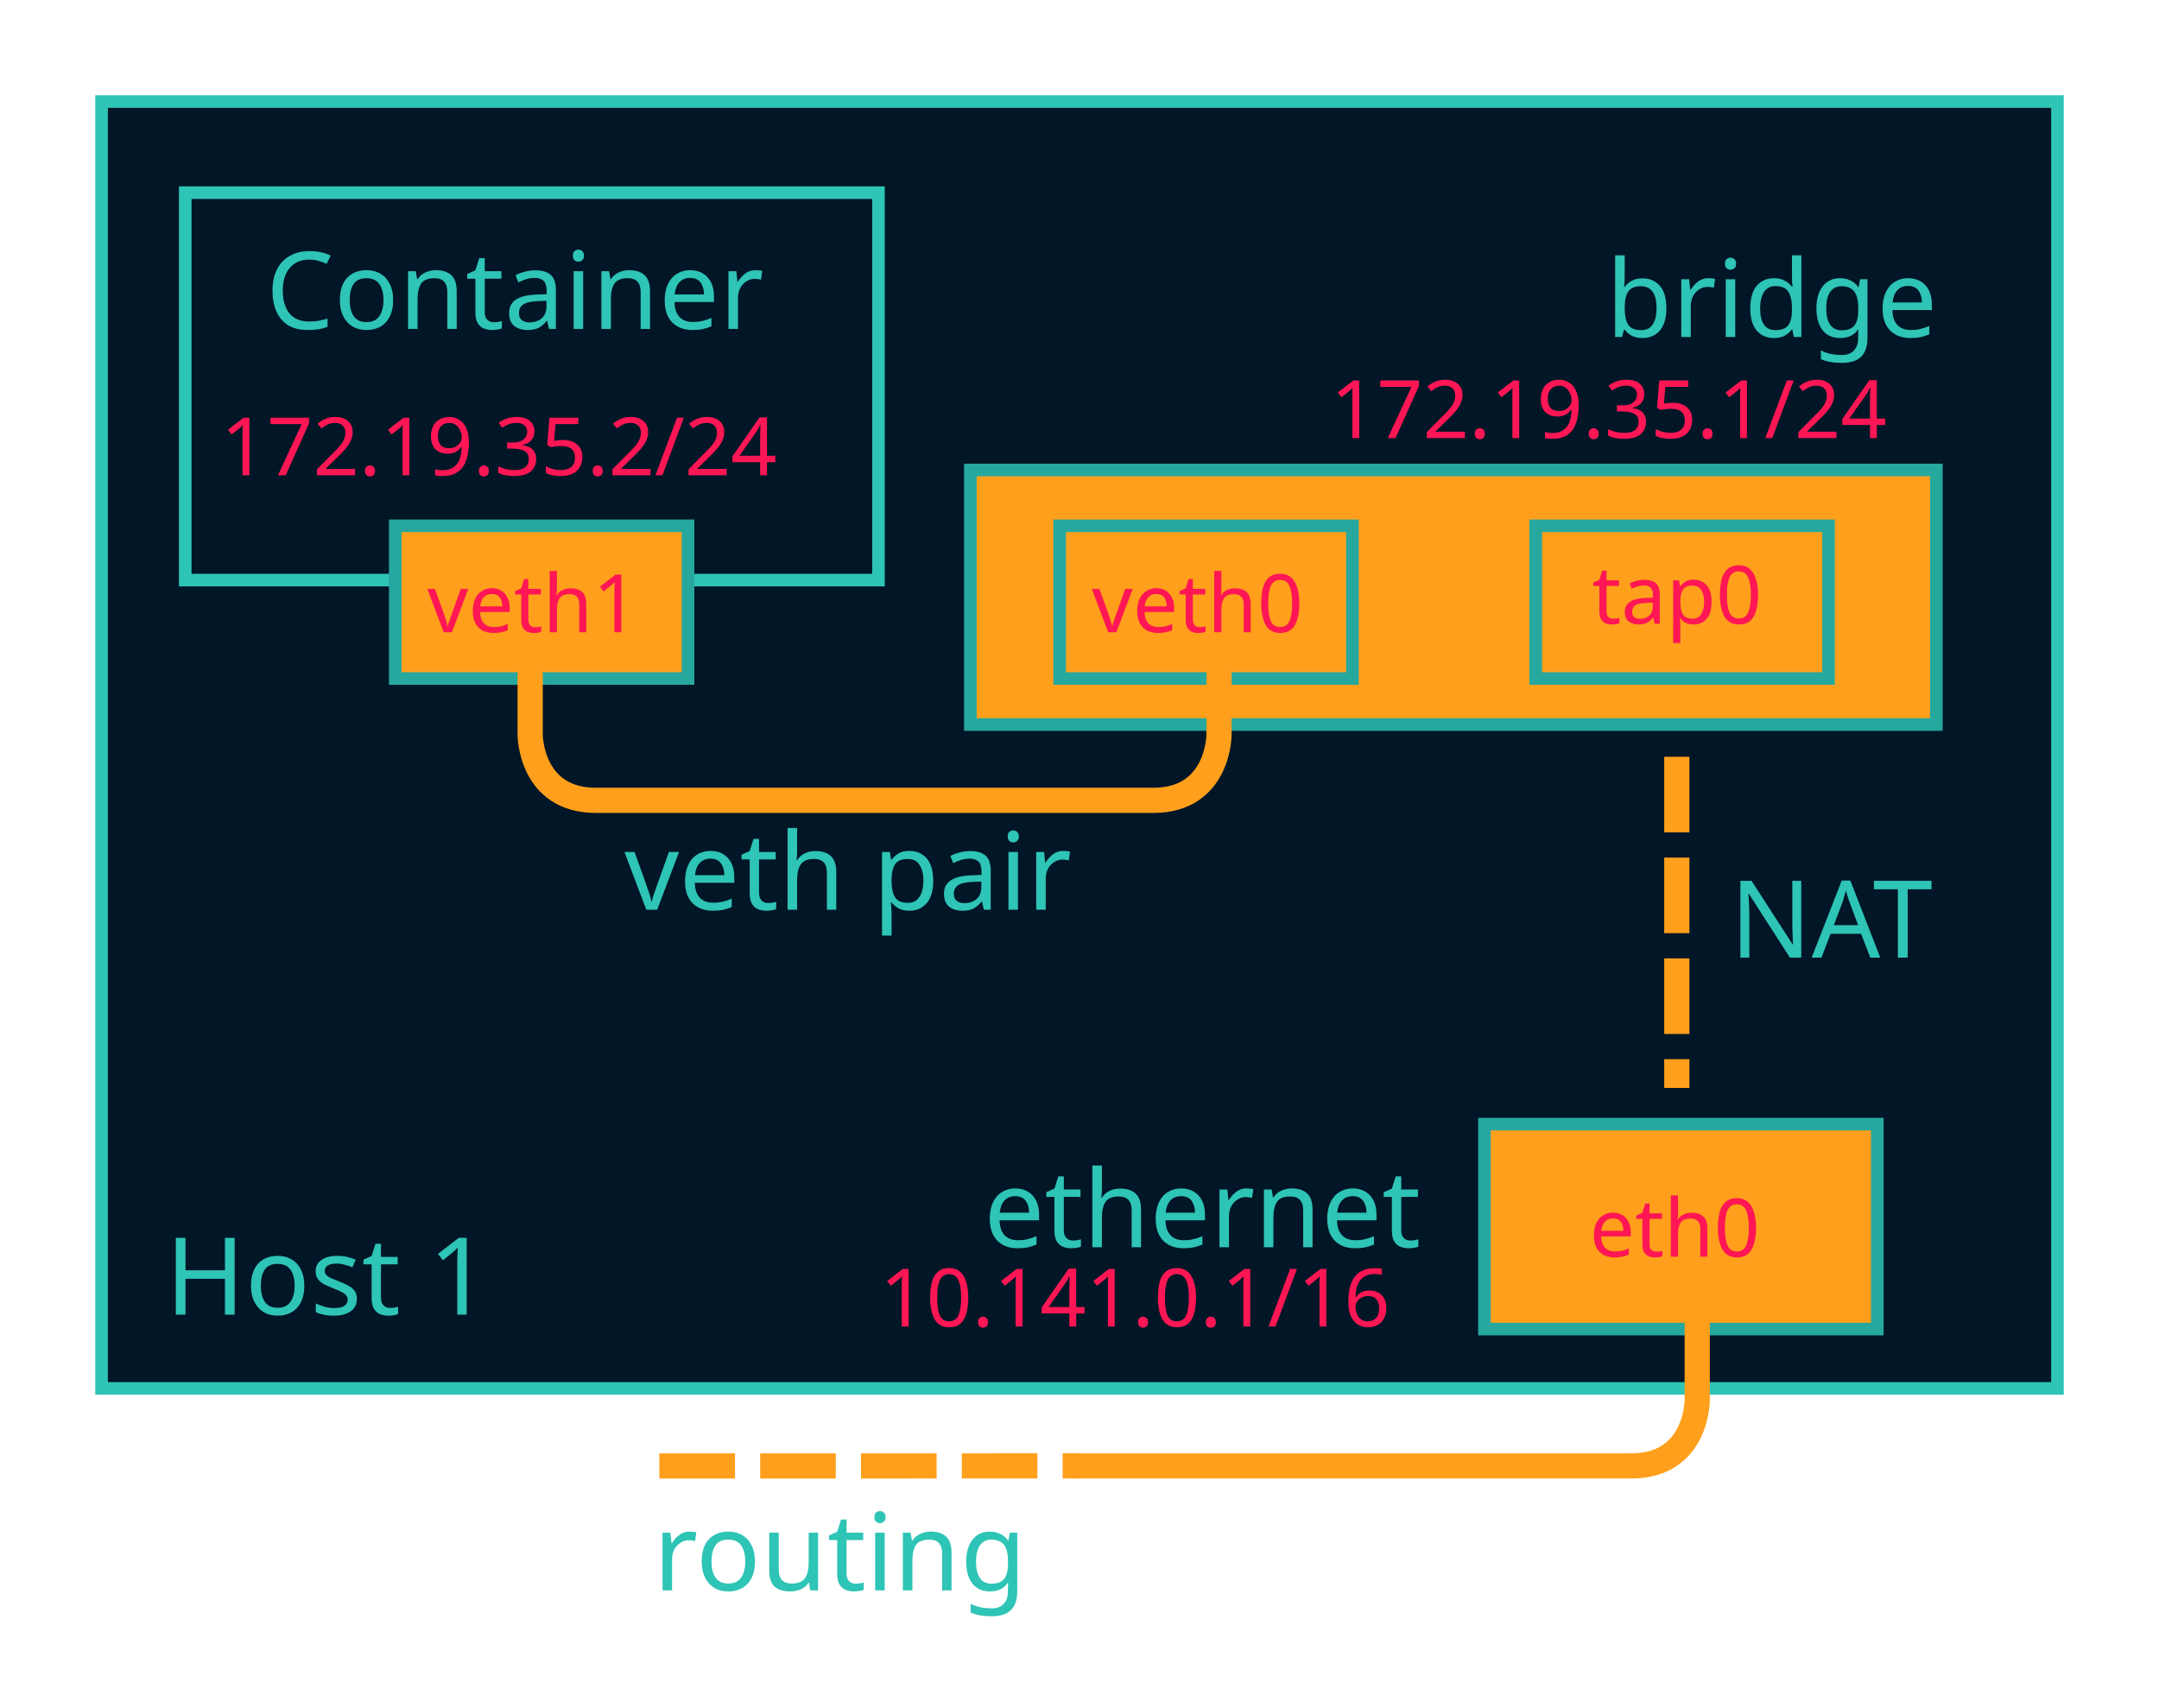
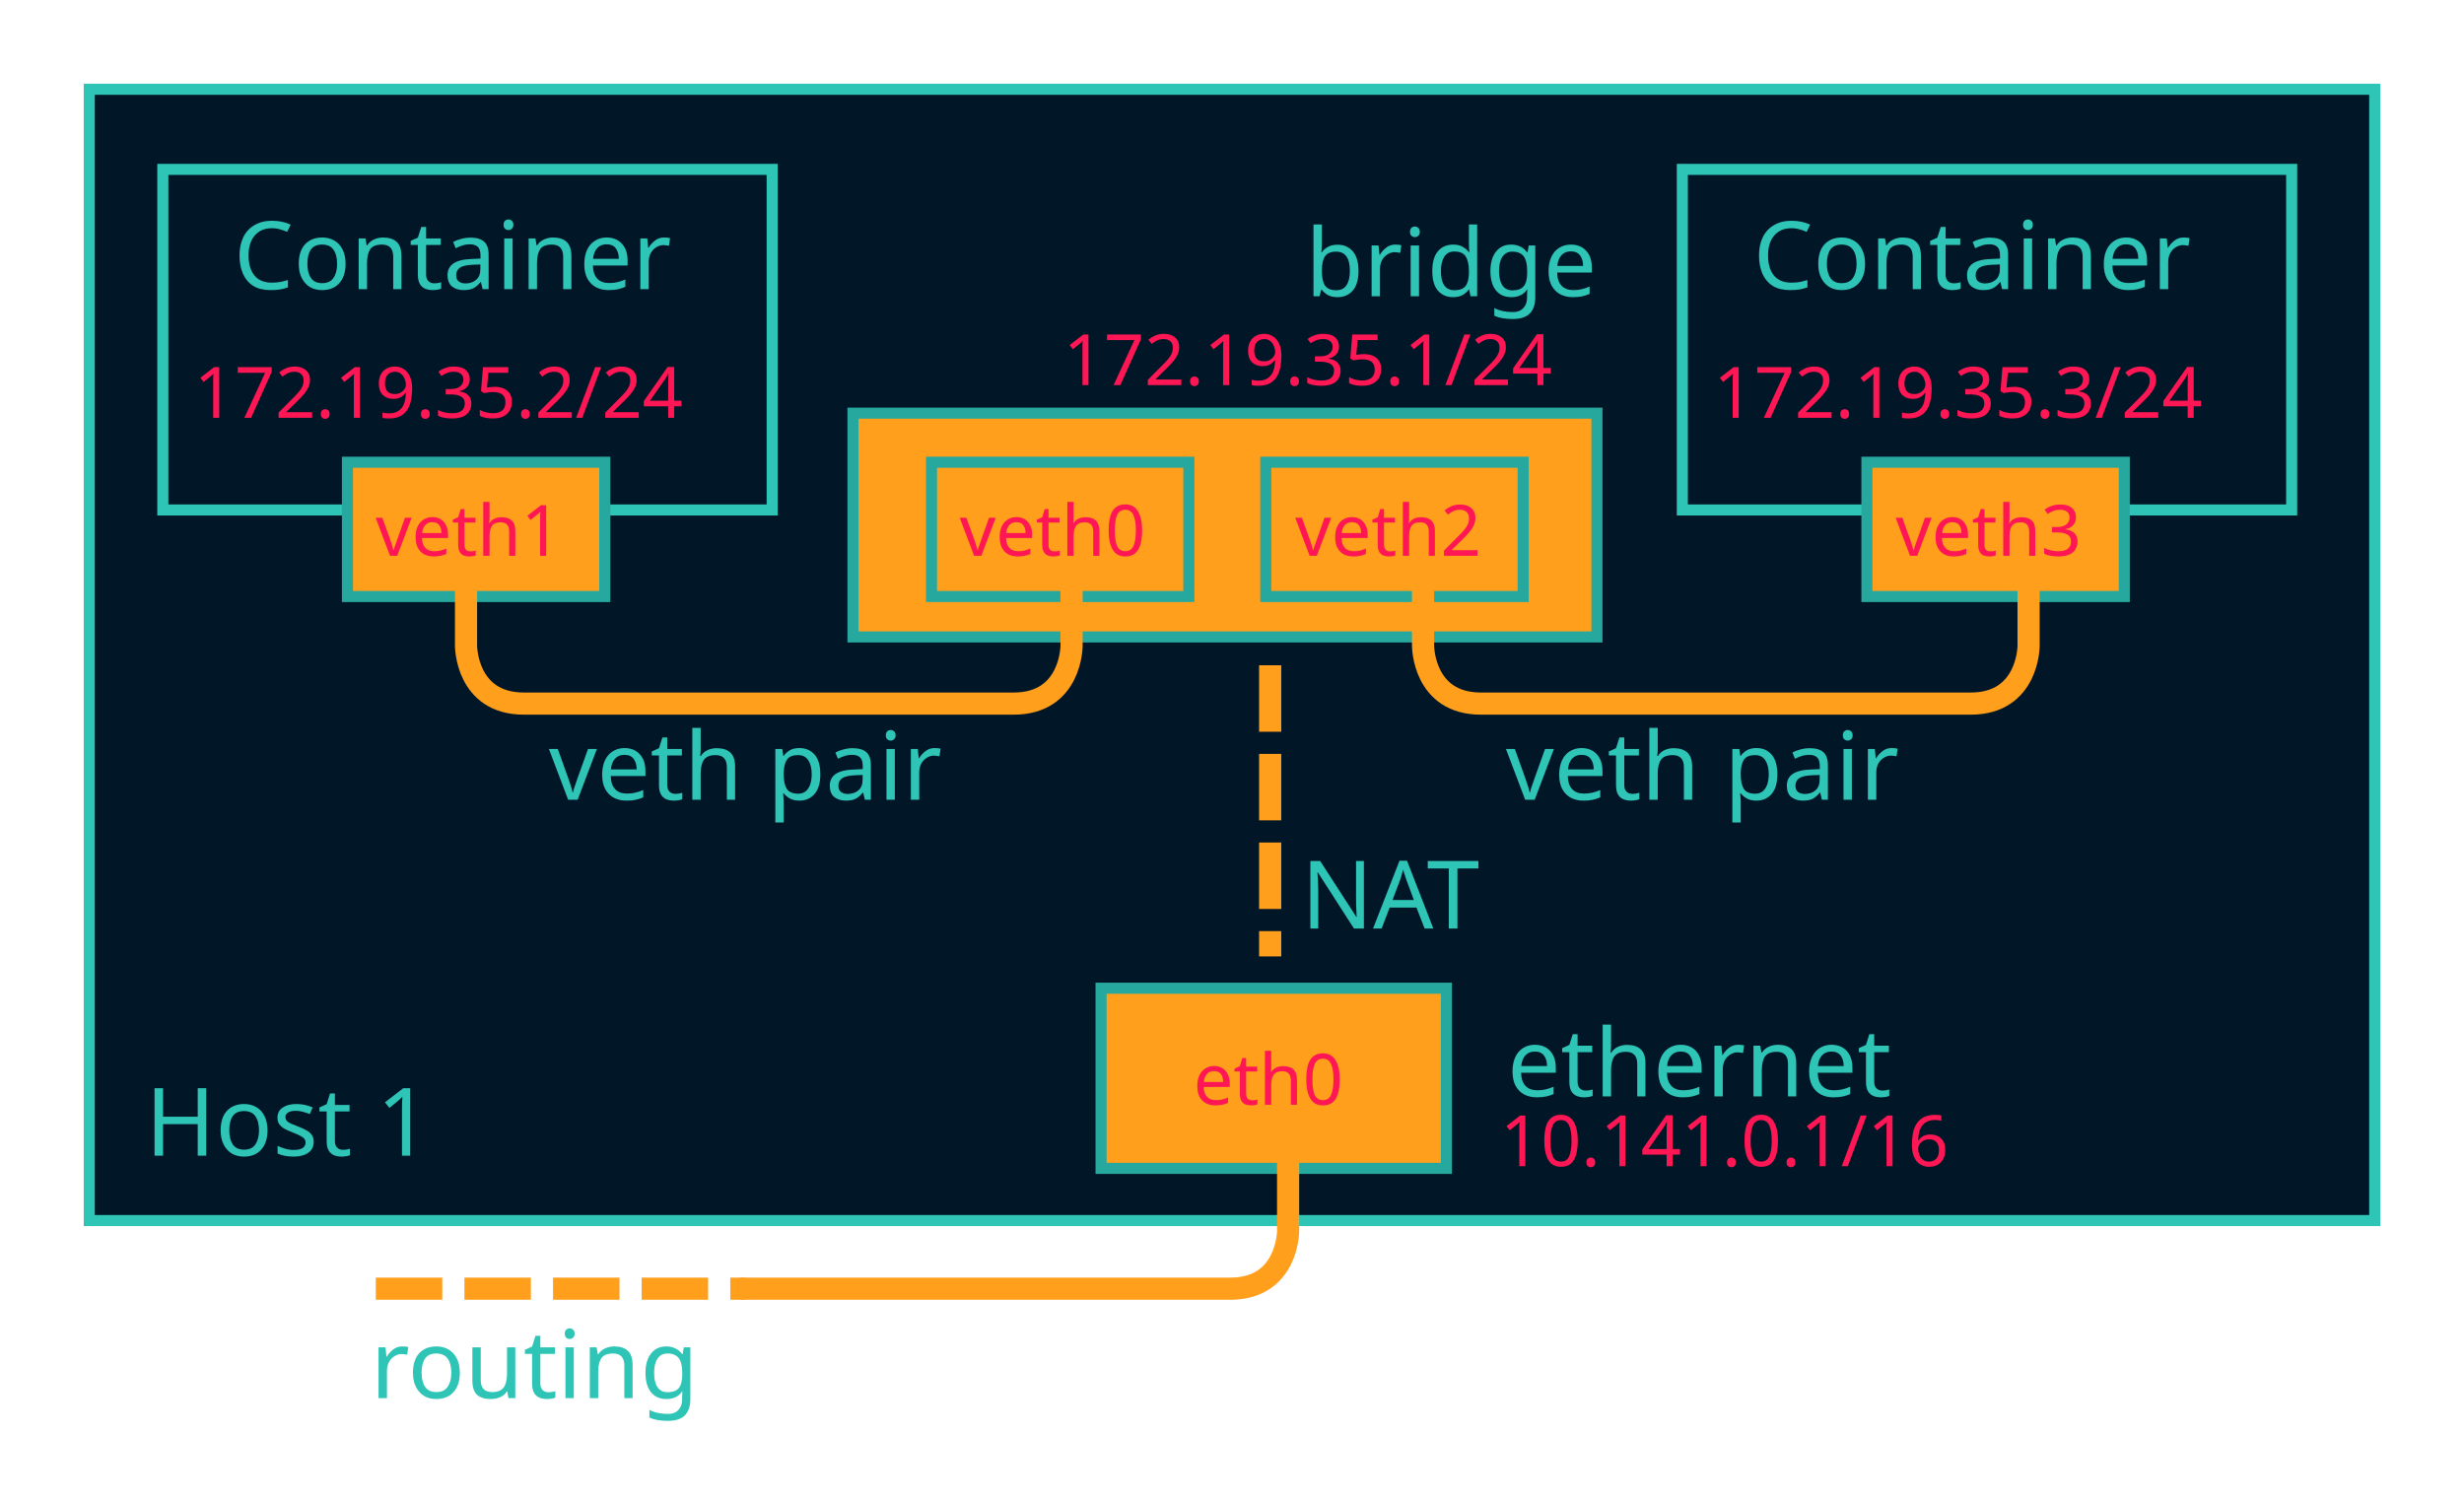
- <svg xmlns="http://www.w3.org/2000/svg" width="226.662mm" height="179.333mm" viewBox="0 0 226.662 179.333" version="1.1" id="svg5296">
+ <svg xmlns="http://www.w3.org/2000/svg" width="294.281mm" height="179.333mm" viewBox="0 0 294.281 179.333" version="1.1" id="svg5296">
  <defs id="defs5290" />
  <g id="layer1" transform="translate(1.415881,-15.70299)">
-     <rect style="fill:#011627;fill-opacity:1;stroke:#2ec4b6;stroke-width:1.323;stroke-miterlimit:4;stroke-dasharray:none;stroke-opacity:1" id="rect5178" width="205.339" height="135.117" x="9.246" y="26.364" />
+     <rect style="fill:#011627;fill-opacity:1;stroke:#2ec4b6;stroke-width:1.323;stroke-miterlimit:4;stroke-dasharray:none;stroke-opacity:1" id="rect5178" width="272.958" height="135.117" x="9.246" y="26.364" rx="0" ry="0" />
    <rect y="35.933" x="18.032" height="40.679" width="72.776" id="rect5942" style="fill:#011627;fill-opacity:1;stroke:#2ec4b6;stroke-width:1.323;stroke-miterlimit:4;stroke-dasharray:none;stroke-opacity:1" />
    <text xml:space="preserve" style="font-style:normal;font-weight:normal;font-size:4.233px;line-height:125%;font-family:sans-serif;letter-spacing:0px;word-spacing:0px;fill:#2ec4b6;fill-opacity:1;stroke:none;stroke-width:0.265px;stroke-linecap:butt;stroke-linejoin:miter;stroke-opacity:1" x="26.504" y="50.244" id="text5182">
      <tspan x="26.504" y="50.244" style="font-style:normal;font-size:11.289px;fill:#2ec4b6;fill-opacity:1;stroke-width:0.265px" id="tspan5180">Container</tspan>
    </text>
    <text xml:space="preserve" style="font-style:normal;font-weight:normal;font-size:4.233px;line-height:125%;font-family:sans-serif;letter-spacing:0px;word-spacing:0px;fill:#ff1654;fill-opacity:1;stroke:none;stroke-width:0.265px;stroke-linecap:butt;stroke-linejoin:miter;stroke-opacity:1" x="21.767" y="65.605" id="text5176">
      <tspan x="21.767" y="65.605" style="font-style:normal;font-size:8.467px;fill:#ff1654;fill-opacity:1;stroke-width:0.265px" id="tspan5174">172.19.35.2/24</tspan>
    </text>
    <rect style="fill:#ff9f1c;fill-opacity:1;stroke:#27a89f;stroke-width:1.323;stroke-miterlimit:4;stroke-dasharray:none;stroke-dashoffset:0;stroke-opacity:1" id="rect5898" width="30.736" height="16.036" x="40.08" y="70.911" />
    <text id="text5902" y="82.086" x="43.45" style="font-style:normal;font-weight:normal;font-size:8.467px;line-height:125%;font-family:sans-serif;letter-spacing:0px;word-spacing:0px;fill:#ff1654;fill-opacity:1;stroke:none;stroke-width:2.646;stroke-linecap:butt;stroke-linejoin:miter;stroke-miterlimit:4;stroke-dasharray:none;stroke-opacity:1" xml:space="preserve">
      <tspan id="tspan5900" style="font-style:normal;font-size:8.467px;fill:#ff1654;fill-opacity:1;stroke-width:2.646;stroke-miterlimit:4;stroke-dasharray:none" y="82.086" x="43.45">veth1</tspan>
    </text>
-     <rect style="fill:#ff9f1c;fill-opacity:1;stroke:#27a89f;stroke-width:1.323;stroke-miterlimit:4;stroke-dasharray:none;stroke-dashoffset:0;stroke-opacity:1" id="rect5973" width="101.414" height="26.727" x="100.458" y="65.05" />
+     <rect style="fill:#ff9f1c;fill-opacity:1;stroke:#27a89f;stroke-width:1.323;stroke-miterlimit:4;stroke-dasharray:none;stroke-dashoffset:0;stroke-opacity:1" id="rect5973" width="88.852" height="26.727" x="100.458" y="65.05" />
    <rect y="70.911" x="109.837" height="16.036" width="30.736" id="rect5904" style="fill:#ff9f1c;fill-opacity:1;stroke:#27a89f;stroke-width:1.323;stroke-miterlimit:4;stroke-dasharray:none;stroke-dashoffset:0;stroke-opacity:1" />
    <text xml:space="preserve" style="font-style:normal;font-weight:normal;font-size:8.467px;line-height:125%;font-family:sans-serif;letter-spacing:0px;word-spacing:0px;fill:#ff1654;fill-opacity:1;stroke:none;stroke-width:2.646;stroke-linecap:butt;stroke-linejoin:miter;stroke-miterlimit:4;stroke-dasharray:none;stroke-opacity:1" x="113.208" y="82.086" id="text5908">
      <tspan x="113.208" y="82.086" style="font-style:normal;font-size:8.467px;fill:#ff1654;fill-opacity:1;stroke-width:2.646;stroke-miterlimit:4;stroke-dasharray:none" id="tspan5906">veth0</tspan>
    </text>
    <path style="fill:none;fill-rule:evenodd;stroke:#ff9f1c;stroke-width:2.646;stroke-linecap:butt;stroke-linejoin:miter;stroke-miterlimit:4;stroke-dasharray:none;stroke-opacity:1" d="m 54.243,84.06 v 8.779 c 0,0 0,6.898 6.898,6.898 21.461,0 37.063,0 58.524,0 6.898,0 6.898,-6.898 6.898,-6.898 v -8.779" id="path5256" />
    <text id="text5965" y="111.219" x="64.142" style="font-style:normal;font-weight:normal;font-size:4.233px;line-height:125%;font-family:sans-serif;letter-spacing:0px;word-spacing:0px;fill:#2ec4b6;fill-opacity:1;stroke:none;stroke-width:0.265px;stroke-linecap:butt;stroke-linejoin:miter;stroke-opacity:1" xml:space="preserve">
      <tspan id="tspan5963" style="font-style:normal;font-size:11.289px;fill:#2ec4b6;fill-opacity:1;stroke-width:0.265px" y="111.219" x="64.142">veth pair</tspan>
    </text>
-     <rect style="fill:#ff9f1c;fill-opacity:1;stroke:#27a89f;stroke-width:1.323;stroke-miterlimit:4;stroke-dasharray:none;stroke-dashoffset:0;stroke-opacity:1" id="rect5967" width="30.736" height="16.036" x="159.816" y="70.911" />
-     <text id="text5971" y="81.191" x="165.713" style="font-style:normal;font-weight:normal;font-size:8.467px;line-height:125%;font-family:sans-serif;letter-spacing:0px;word-spacing:0px;fill:#ff1654;fill-opacity:1;stroke:none;stroke-width:2.646;stroke-linecap:butt;stroke-linejoin:miter;stroke-miterlimit:4;stroke-dasharray:none;stroke-opacity:1" xml:space="preserve">
-       <tspan id="tspan5969" style="font-style:normal;font-size:8.467px;fill:#ff1654;fill-opacity:1;stroke-width:2.646;stroke-miterlimit:4;stroke-dasharray:none" y="81.191" x="165.713">tap0</tspan>
+     <rect style="fill:#ff9f1c;fill-opacity:1;stroke:#27a89f;stroke-width:1.323;stroke-miterlimit:4;stroke-dasharray:none;stroke-dashoffset:0;stroke-opacity:1" id="rect5967" width="30.736" height="16.036" x="149.762" y="70.911" />
+     <text id="text5971" y="82.086" x="153.276" style="font-style:normal;font-weight:normal;font-size:8.467px;line-height:125%;font-family:sans-serif;letter-spacing:0px;word-spacing:0px;fill:#ff1654;fill-opacity:1;stroke:none;stroke-width:2.646;stroke-linecap:butt;stroke-linejoin:miter;stroke-miterlimit:4;stroke-dasharray:none;stroke-opacity:1" xml:space="preserve">
+       <tspan id="tspan5969" style="font-style:normal;font-size:8.467px;fill:#ff1654;fill-opacity:1;stroke-width:2.646;stroke-miterlimit:4;stroke-dasharray:none" y="82.086" x="153.276">veth2</tspan>
    </text>
-     <text xml:space="preserve" style="font-style:normal;font-weight:normal;font-size:4.233px;line-height:125%;font-family:sans-serif;letter-spacing:0px;word-spacing:0px;fill:#2ec4b6;fill-opacity:1;stroke:none;stroke-width:0.265px;stroke-linecap:butt;stroke-linejoin:miter;stroke-opacity:1" x="167.201" y="51.088" id="text5977">
-       <tspan x="167.201" y="51.088" style="font-style:normal;font-size:11.289px;fill:#2ec4b6;fill-opacity:1;stroke-width:0.265px" id="tspan5975">bridge</tspan>
+     <text xml:space="preserve" style="font-style:normal;font-weight:normal;font-size:4.233px;line-height:125%;font-family:sans-serif;letter-spacing:0px;word-spacing:0px;fill:#2ec4b6;fill-opacity:1;stroke:none;stroke-width:0.265px;stroke-linecap:butt;stroke-linejoin:miter;stroke-opacity:1" x="154.502" y="51.088" id="text5977">
+       <tspan x="154.502" y="51.088" style="font-style:normal;font-size:11.289px;fill:#2ec4b6;fill-opacity:1;stroke-width:0.265px" id="tspan5975">bridge</tspan>
    </text>
-     <rect y="133.732" x="154.428" height="21.519" width="41.245" id="rect5979" style="fill:#ff9f1c;fill-opacity:1;stroke:#27a89f;stroke-width:1.323;stroke-miterlimit:4;stroke-dasharray:none;stroke-dashoffset:0;stroke-opacity:1" />
-     <text xml:space="preserve" style="font-style:normal;font-weight:normal;font-size:8.467px;line-height:125%;font-family:sans-serif;letter-spacing:0px;word-spacing:0px;fill:#ff1654;fill-opacity:1;stroke:none;stroke-width:2.646;stroke-linecap:butt;stroke-linejoin:miter;stroke-miterlimit:4;stroke-dasharray:none;stroke-opacity:1" x="165.451" y="147.648" id="text5983">
-       <tspan x="165.451" y="147.648" style="font-style:normal;font-size:8.467px;fill:#ff1654;fill-opacity:1;stroke-width:2.646;stroke-miterlimit:4;stroke-dasharray:none" id="tspan5981">eth0</tspan>
+     <rect y="133.732" x="130.087" height="21.519" width="41.245" id="rect5979" style="fill:#ff9f1c;fill-opacity:1;stroke:#27a89f;stroke-width:1.323;stroke-miterlimit:4;stroke-dasharray:none;stroke-dashoffset:0;stroke-opacity:1" />
+     <text xml:space="preserve" style="font-style:normal;font-weight:normal;font-size:8.467px;line-height:125%;font-family:sans-serif;letter-spacing:0px;word-spacing:0px;fill:#ff1654;fill-opacity:1;stroke:none;stroke-width:2.646;stroke-linecap:butt;stroke-linejoin:miter;stroke-miterlimit:4;stroke-dasharray:none;stroke-opacity:1" x="141.11" y="147.648" id="text5983">
+       <tspan x="141.11" y="147.648" style="font-style:normal;font-size:8.467px;fill:#ff1654;fill-opacity:1;stroke-width:2.646;stroke-miterlimit:4;stroke-dasharray:none" id="tspan5981">eth0</tspan>
    </text>
-     <text id="text5987" y="61.701" x="138.281" style="font-style:normal;font-weight:normal;font-size:4.233px;line-height:125%;font-family:sans-serif;letter-spacing:0px;word-spacing:0px;fill:#ff1654;fill-opacity:1;stroke:none;stroke-width:0.265px;stroke-linecap:butt;stroke-linejoin:miter;stroke-opacity:1" xml:space="preserve">
-       <tspan id="tspan5985" style="font-style:normal;font-size:8.467px;fill:#ff1654;fill-opacity:1;stroke-width:0.265px" y="61.701" x="138.281">172.19.35.1/24</tspan>
+     <text id="text5987" y="61.701" x="125.581" style="font-style:normal;font-weight:normal;font-size:4.233px;line-height:125%;font-family:sans-serif;letter-spacing:0px;word-spacing:0px;fill:#ff1654;fill-opacity:1;stroke:none;stroke-width:0.265px;stroke-linecap:butt;stroke-linejoin:miter;stroke-opacity:1" xml:space="preserve">
+       <tspan id="tspan5985" style="font-style:normal;font-size:8.467px;fill:#ff1654;fill-opacity:1;stroke-width:0.265px" y="61.701" x="125.581">172.19.35.1/24</tspan>
    </text>
-     <path style="fill:none;fill-rule:evenodd;stroke:#ff9f1c;stroke-width:2.646;stroke-linecap:butt;stroke-linejoin:miter;stroke-miterlimit:4;stroke-dasharray:7.938, 2.646;stroke-dashoffset:0;stroke-opacity:1" d="M 174.625,95.161 V 129.935" id="path5276" />
-     <text id="text6006" y="116.251" x="180.204" style="font-style:normal;font-weight:normal;font-size:4.233px;line-height:125%;font-family:sans-serif;letter-spacing:0px;word-spacing:0px;fill:#2ec4b6;fill-opacity:1;stroke:none;stroke-width:0.265px;stroke-linecap:butt;stroke-linejoin:miter;stroke-opacity:1" xml:space="preserve">
-       <tspan id="tspan6004" style="font-style:normal;font-size:11.289px;fill:#2ec4b6;fill-opacity:1;stroke-width:0.265px" y="116.251" x="180.204">NAT</tspan>
+     <path style="fill:none;fill-rule:evenodd;stroke:#ff9f1c;stroke-width:2.646;stroke-linecap:butt;stroke-linejoin:miter;stroke-miterlimit:4;stroke-dasharray:7.938, 2.646;stroke-dashoffset:0;stroke-opacity:1" d="M 150.283,95.161 V 129.935" id="path5276" />
+     <text id="text6006" y="126.605" x="153.992" style="font-style:normal;font-weight:normal;font-size:4.233px;line-height:125%;font-family:sans-serif;letter-spacing:0px;word-spacing:0px;fill:#2ec4b6;fill-opacity:1;stroke:none;stroke-width:0.265px;stroke-linecap:butt;stroke-linejoin:miter;stroke-opacity:1" xml:space="preserve">
+       <tspan id="tspan6004" style="font-style:normal;font-size:11.289px;fill:#2ec4b6;fill-opacity:1;stroke-width:0.265px" y="126.605" x="153.992">NAT</tspan>
    </text>
-     <text id="text5987-7" y="154.984" x="90.974" style="font-style:normal;font-weight:normal;font-size:4.233px;line-height:125%;font-family:sans-serif;letter-spacing:0px;word-spacing:0px;fill:#ff1654;fill-opacity:1;stroke:none;stroke-width:0.265px;stroke-linecap:butt;stroke-linejoin:miter;stroke-opacity:1" xml:space="preserve">
-       <tspan id="tspan5985-5" style="font-style:normal;font-size:8.467px;fill:#ff1654;fill-opacity:1;stroke-width:0.265px" y="154.984" x="90.974">10.141.0.1/16</tspan>
+     <text id="text5987-7" y="154.984" x="177.757" style="font-style:normal;font-weight:normal;font-size:4.233px;line-height:125%;font-family:sans-serif;letter-spacing:0px;word-spacing:0px;fill:#ff1654;fill-opacity:1;stroke:none;stroke-width:0.265px;stroke-linecap:butt;stroke-linejoin:miter;stroke-opacity:1" xml:space="preserve">
+       <tspan id="tspan5985-5" style="font-style:normal;font-size:8.467px;fill:#ff1654;fill-opacity:1;stroke-width:0.265px" y="154.984" x="177.757">10.141.0.1/16</tspan>
    </text>
-     <text id="text5965-3" y="146.656" x="101.87" style="font-style:normal;font-weight:normal;font-size:4.233px;line-height:125%;font-family:sans-serif;letter-spacing:0px;word-spacing:0px;fill:#2ec4b6;fill-opacity:1;stroke:none;stroke-width:0.265px;stroke-linecap:butt;stroke-linejoin:miter;stroke-opacity:1" xml:space="preserve">
-       <tspan id="tspan5963-5" style="font-style:normal;font-size:11.289px;fill:#2ec4b6;fill-opacity:1;stroke-width:0.265px" y="146.656" x="101.87">ethernet</tspan>
+     <text id="text5965-3" y="146.656" x="178.6" style="font-style:normal;font-weight:normal;font-size:4.233px;line-height:125%;font-family:sans-serif;letter-spacing:0px;word-spacing:0px;fill:#2ec4b6;fill-opacity:1;stroke:none;stroke-width:0.265px;stroke-linecap:butt;stroke-linejoin:miter;stroke-opacity:1" xml:space="preserve">
+       <tspan id="tspan5963-5" style="font-style:normal;font-size:11.289px;fill:#2ec4b6;fill-opacity:1;stroke-width:0.265px" y="146.656" x="178.6">ethernet</tspan>
    </text>
-     <path style="fill:none;fill-rule:evenodd;stroke:#ff9f1c;stroke-width:2.646;stroke-linecap:butt;stroke-linejoin:miter;stroke-miterlimit:4;stroke-dasharray:none;stroke-opacity:1" d="m 111.345,169.618 h 58.524 c 6.898,0 6.898,-6.898 6.898,-6.898 v -8.779" id="path5256-6" />
-     <path style="fill:none;fill-rule:evenodd;stroke:#ff9f1c;stroke-width:2.646;stroke-linecap:butt;stroke-linejoin:miter;stroke-miterlimit:4;stroke-dasharray:7.938, 2.646;stroke-dashoffset:0;stroke-opacity:1" d="m 67.809,169.622 44.066,-0.005" id="path5276-2" />
-     <text id="text6006-9" y="182.688" x="67.186" style="font-style:normal;font-weight:normal;font-size:4.233px;line-height:125%;font-family:sans-serif;letter-spacing:0px;word-spacing:0px;fill:#2ec4b6;fill-opacity:1;stroke:none;stroke-width:0.265px;stroke-linecap:butt;stroke-linejoin:miter;stroke-opacity:1" xml:space="preserve">
-       <tspan id="tspan6004-1" style="font-style:normal;font-size:11.289px;fill:#2ec4b6;fill-opacity:1;stroke-width:0.265px" y="182.688" x="67.186">routing</tspan>
+     <path style="fill:none;fill-rule:evenodd;stroke:#ff9f1c;stroke-width:2.646;stroke-linecap:butt;stroke-linejoin:miter;stroke-miterlimit:4;stroke-dasharray:none;stroke-opacity:1" d="m 87.004,169.618 h 58.524 c 6.898,0 6.898,-6.898 6.898,-6.898 v -8.779" id="path5256-6" />
+     <path style="fill:none;fill-rule:evenodd;stroke:#ff9f1c;stroke-width:2.646;stroke-linecap:butt;stroke-linejoin:miter;stroke-miterlimit:4;stroke-dasharray:7.938, 2.646;stroke-dashoffset:0;stroke-opacity:1" d="m 43.467,169.622 44.065,-0.005" id="path5276-2" />
+     <text id="text6006-9" y="182.688" x="42.845" style="font-style:normal;font-weight:normal;font-size:4.233px;line-height:125%;font-family:sans-serif;letter-spacing:0px;word-spacing:0px;fill:#2ec4b6;fill-opacity:1;stroke:none;stroke-width:0.265px;stroke-linecap:butt;stroke-linejoin:miter;stroke-opacity:1" xml:space="preserve">
+       <tspan id="tspan6004-1" style="font-style:normal;font-size:11.289px;fill:#2ec4b6;fill-opacity:1;stroke-width:0.265px" y="182.688" x="42.845">routing</tspan>
    </text>
    <text xml:space="preserve" style="font-style:normal;font-weight:normal;font-size:4.233px;line-height:125%;font-family:sans-serif;letter-spacing:0px;word-spacing:0px;fill:#2ec4b6;fill-opacity:1;stroke:none;stroke-width:0.265px;stroke-linecap:butt;stroke-linejoin:miter;stroke-opacity:1" x="15.949" y="153.736" id="text5182-2">
      <tspan x="15.949" y="153.736" style="font-style:normal;font-size:11.289px;fill:#2ec4b6;fill-opacity:1;stroke-width:0.265px" id="tspan5180-7">Host 1</tspan>
    </text>
+     <rect style="fill:#011627;fill-opacity:1;stroke:#2ec4b6;stroke-width:1.323;stroke-miterlimit:4;stroke-dasharray:none;stroke-opacity:1" id="rect4646" width="72.776" height="40.679" x="199.508" y="35.933" />
+     <text id="text4650" y="50.244" x="207.98" style="font-style:normal;font-weight:normal;font-size:4.233px;line-height:125%;font-family:sans-serif;letter-spacing:0px;word-spacing:0px;fill:#2ec4b6;fill-opacity:1;stroke:none;stroke-width:0.265px;stroke-linecap:butt;stroke-linejoin:miter;stroke-opacity:1" xml:space="preserve">
+       <tspan id="tspan4648" style="font-style:normal;font-size:11.289px;fill:#2ec4b6;fill-opacity:1;stroke-width:0.265px" y="50.244" x="207.98">Container</tspan>
+     </text>
+     <text id="text4654" y="65.605" x="203.243" style="font-style:normal;font-weight:normal;font-size:4.233px;line-height:125%;font-family:sans-serif;letter-spacing:0px;word-spacing:0px;fill:#ff1654;fill-opacity:1;stroke:none;stroke-width:0.265px;stroke-linecap:butt;stroke-linejoin:miter;stroke-opacity:1" xml:space="preserve">
+       <tspan id="tspan4652" style="font-style:normal;font-size:8.467px;fill:#ff1654;fill-opacity:1;stroke-width:0.265px" y="65.605" x="203.243">172.19.35.3/24</tspan>
+     </text>
+     <rect y="70.911" x="221.556" height="16.036" width="30.736" id="rect4656" style="fill:#ff9f1c;fill-opacity:1;stroke:#27a89f;stroke-width:1.323;stroke-miterlimit:4;stroke-dasharray:none;stroke-dashoffset:0;stroke-opacity:1" />
+     <text xml:space="preserve" style="font-style:normal;font-weight:normal;font-size:8.467px;line-height:125%;font-family:sans-serif;letter-spacing:0px;word-spacing:0px;fill:#ff1654;fill-opacity:1;stroke:none;stroke-width:2.646;stroke-linecap:butt;stroke-linejoin:miter;stroke-miterlimit:4;stroke-dasharray:none;stroke-opacity:1" x="224.984" y="82.086" id="text4660">
+       <tspan x="224.984" y="82.086" style="font-style:normal;font-size:8.467px;fill:#ff1654;fill-opacity:1;stroke-width:2.646;stroke-miterlimit:4;stroke-dasharray:none" id="tspan4658">veth3</tspan>
+     </text>
+     <path id="path4662" d="m 168.543,84.06 v 8.779 c 0,0 0,6.898 6.898,6.898 21.461,0 37.063,0 58.524,0 6.898,0 6.898,-6.898 6.898,-6.898 v -8.779" style="fill:none;fill-rule:evenodd;stroke:#ff9f1c;stroke-width:2.646;stroke-linecap:butt;stroke-linejoin:miter;stroke-miterlimit:4;stroke-dasharray:none;stroke-opacity:1" />
+     <text xml:space="preserve" style="font-style:normal;font-weight:normal;font-size:4.233px;line-height:125%;font-family:sans-serif;letter-spacing:0px;word-spacing:0px;fill:#2ec4b6;fill-opacity:1;stroke:none;stroke-width:0.265px;stroke-linecap:butt;stroke-linejoin:miter;stroke-opacity:1" x="178.442" y="111.219" id="text4666">
+       <tspan x="178.442" y="111.219" style="font-style:normal;font-size:11.289px;fill:#2ec4b6;fill-opacity:1;stroke-width:0.265px" id="tspan4664">veth pair</tspan>
+     </text>
  </g>
</svg>
